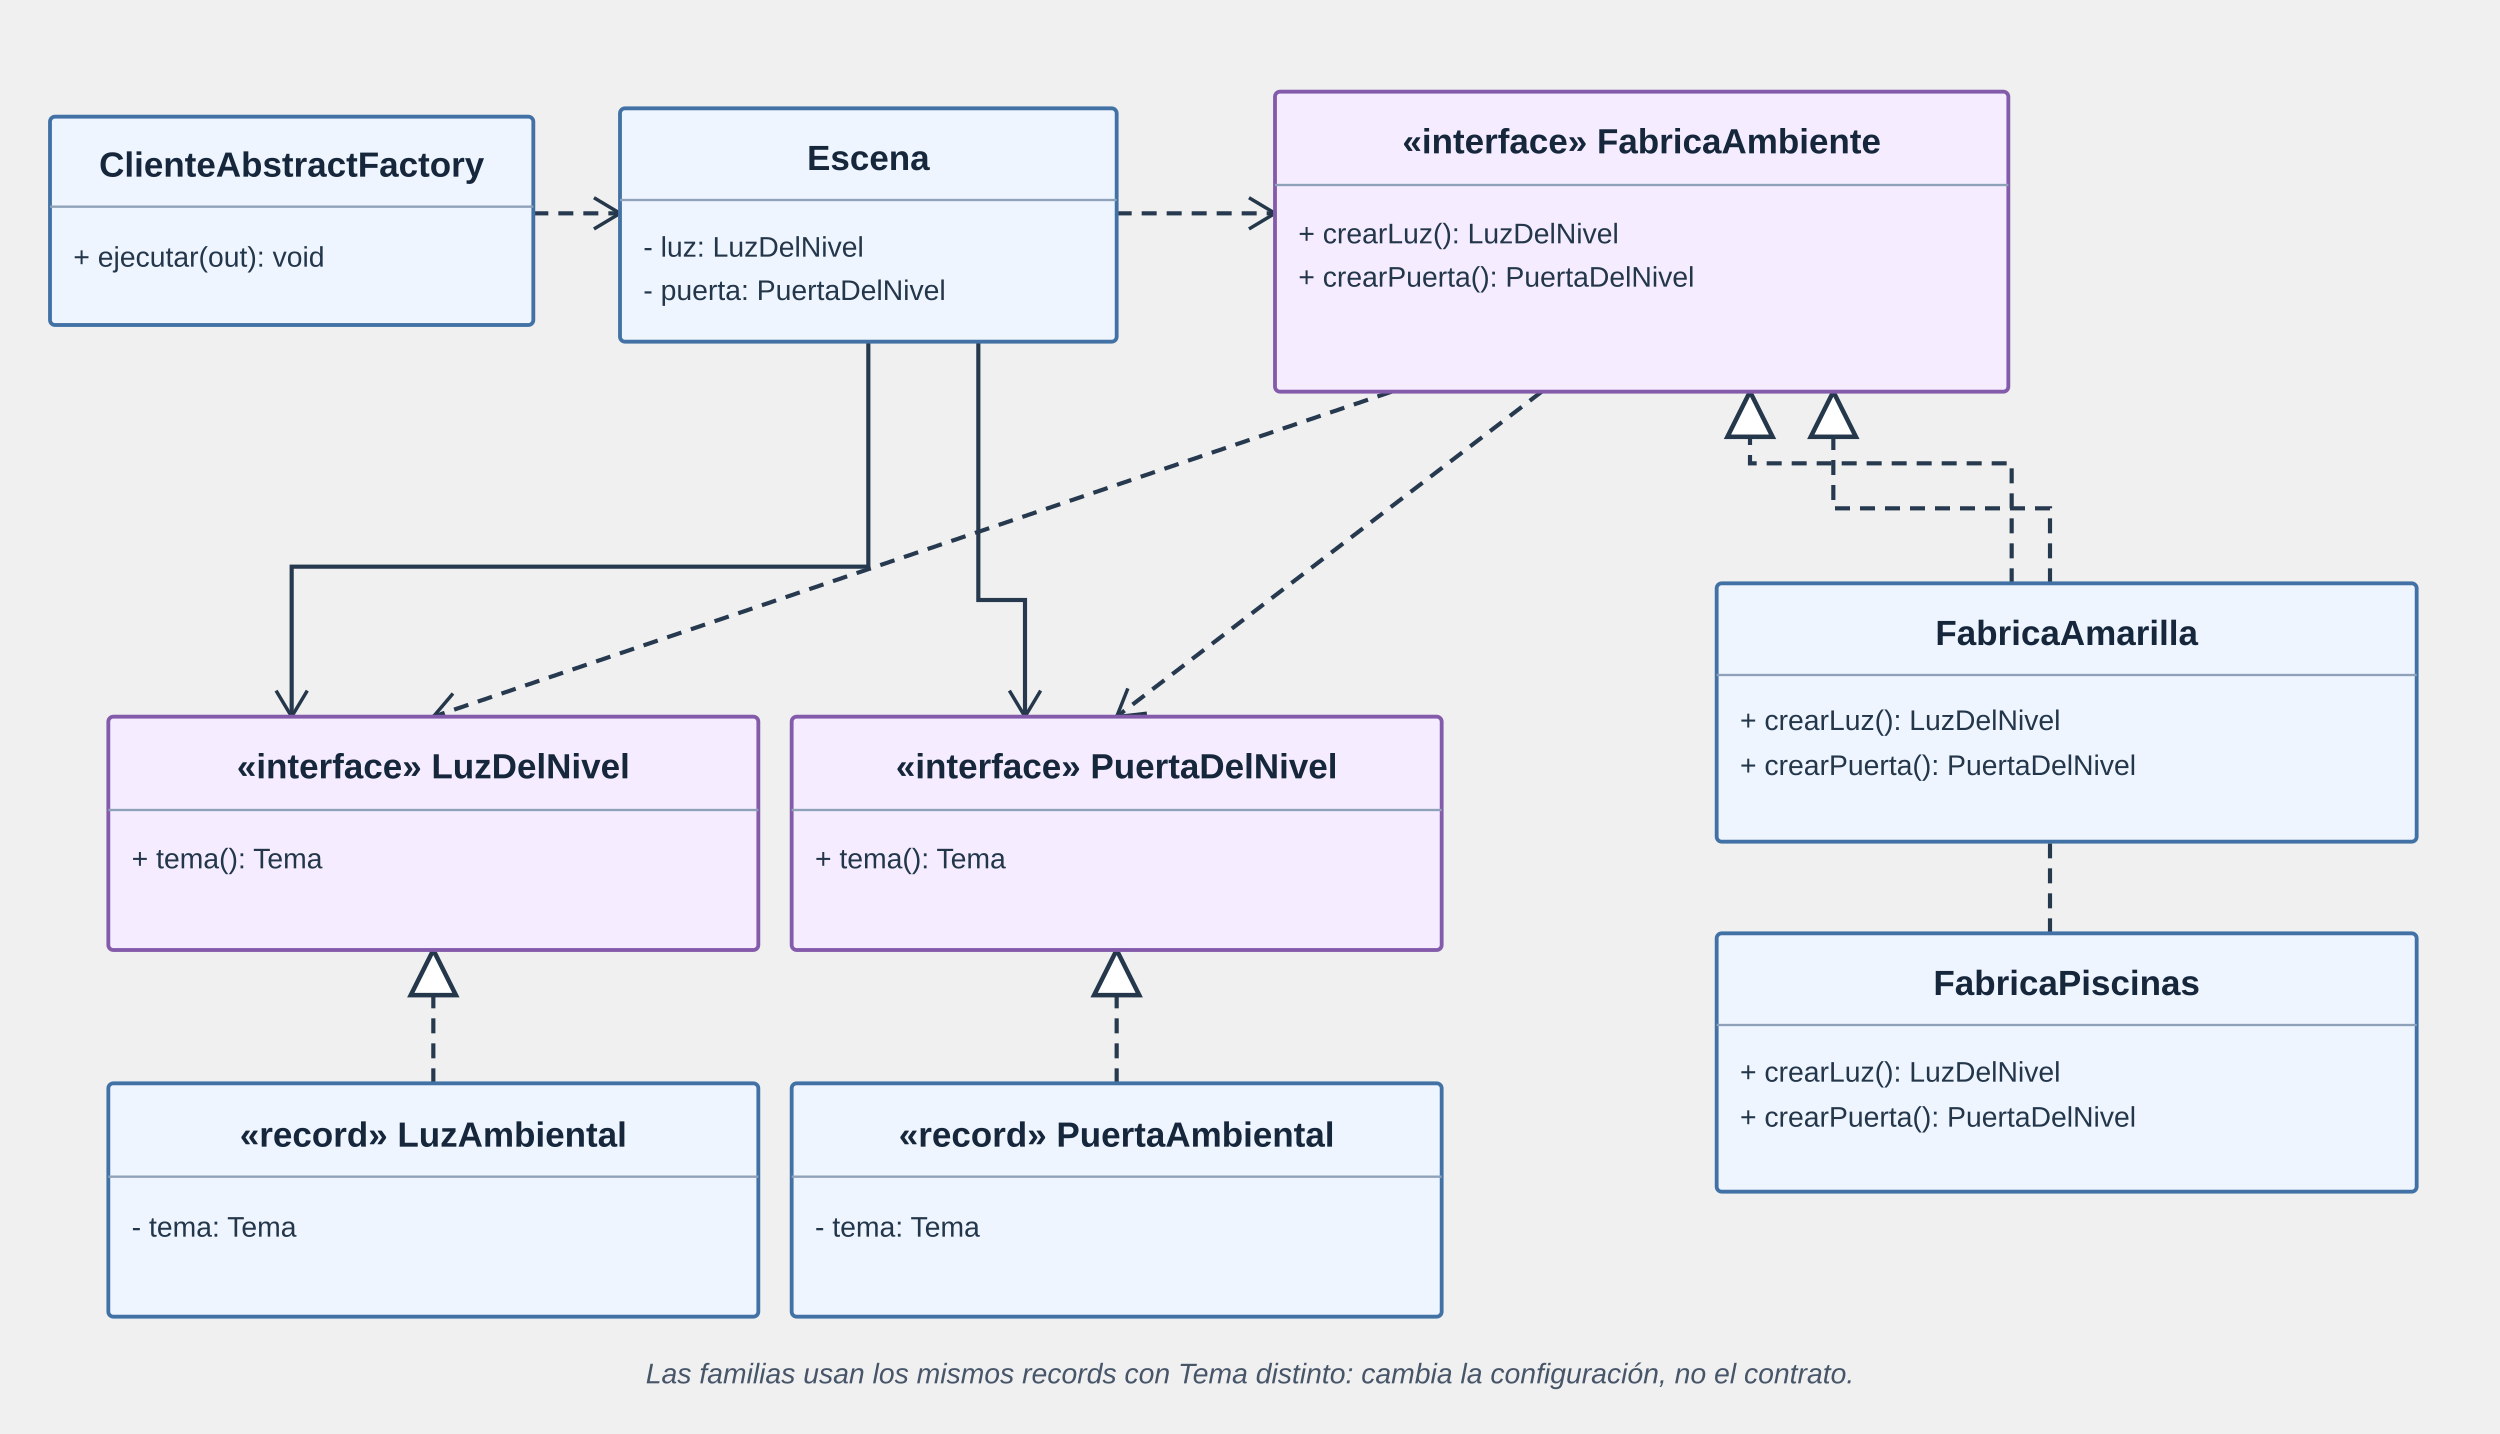
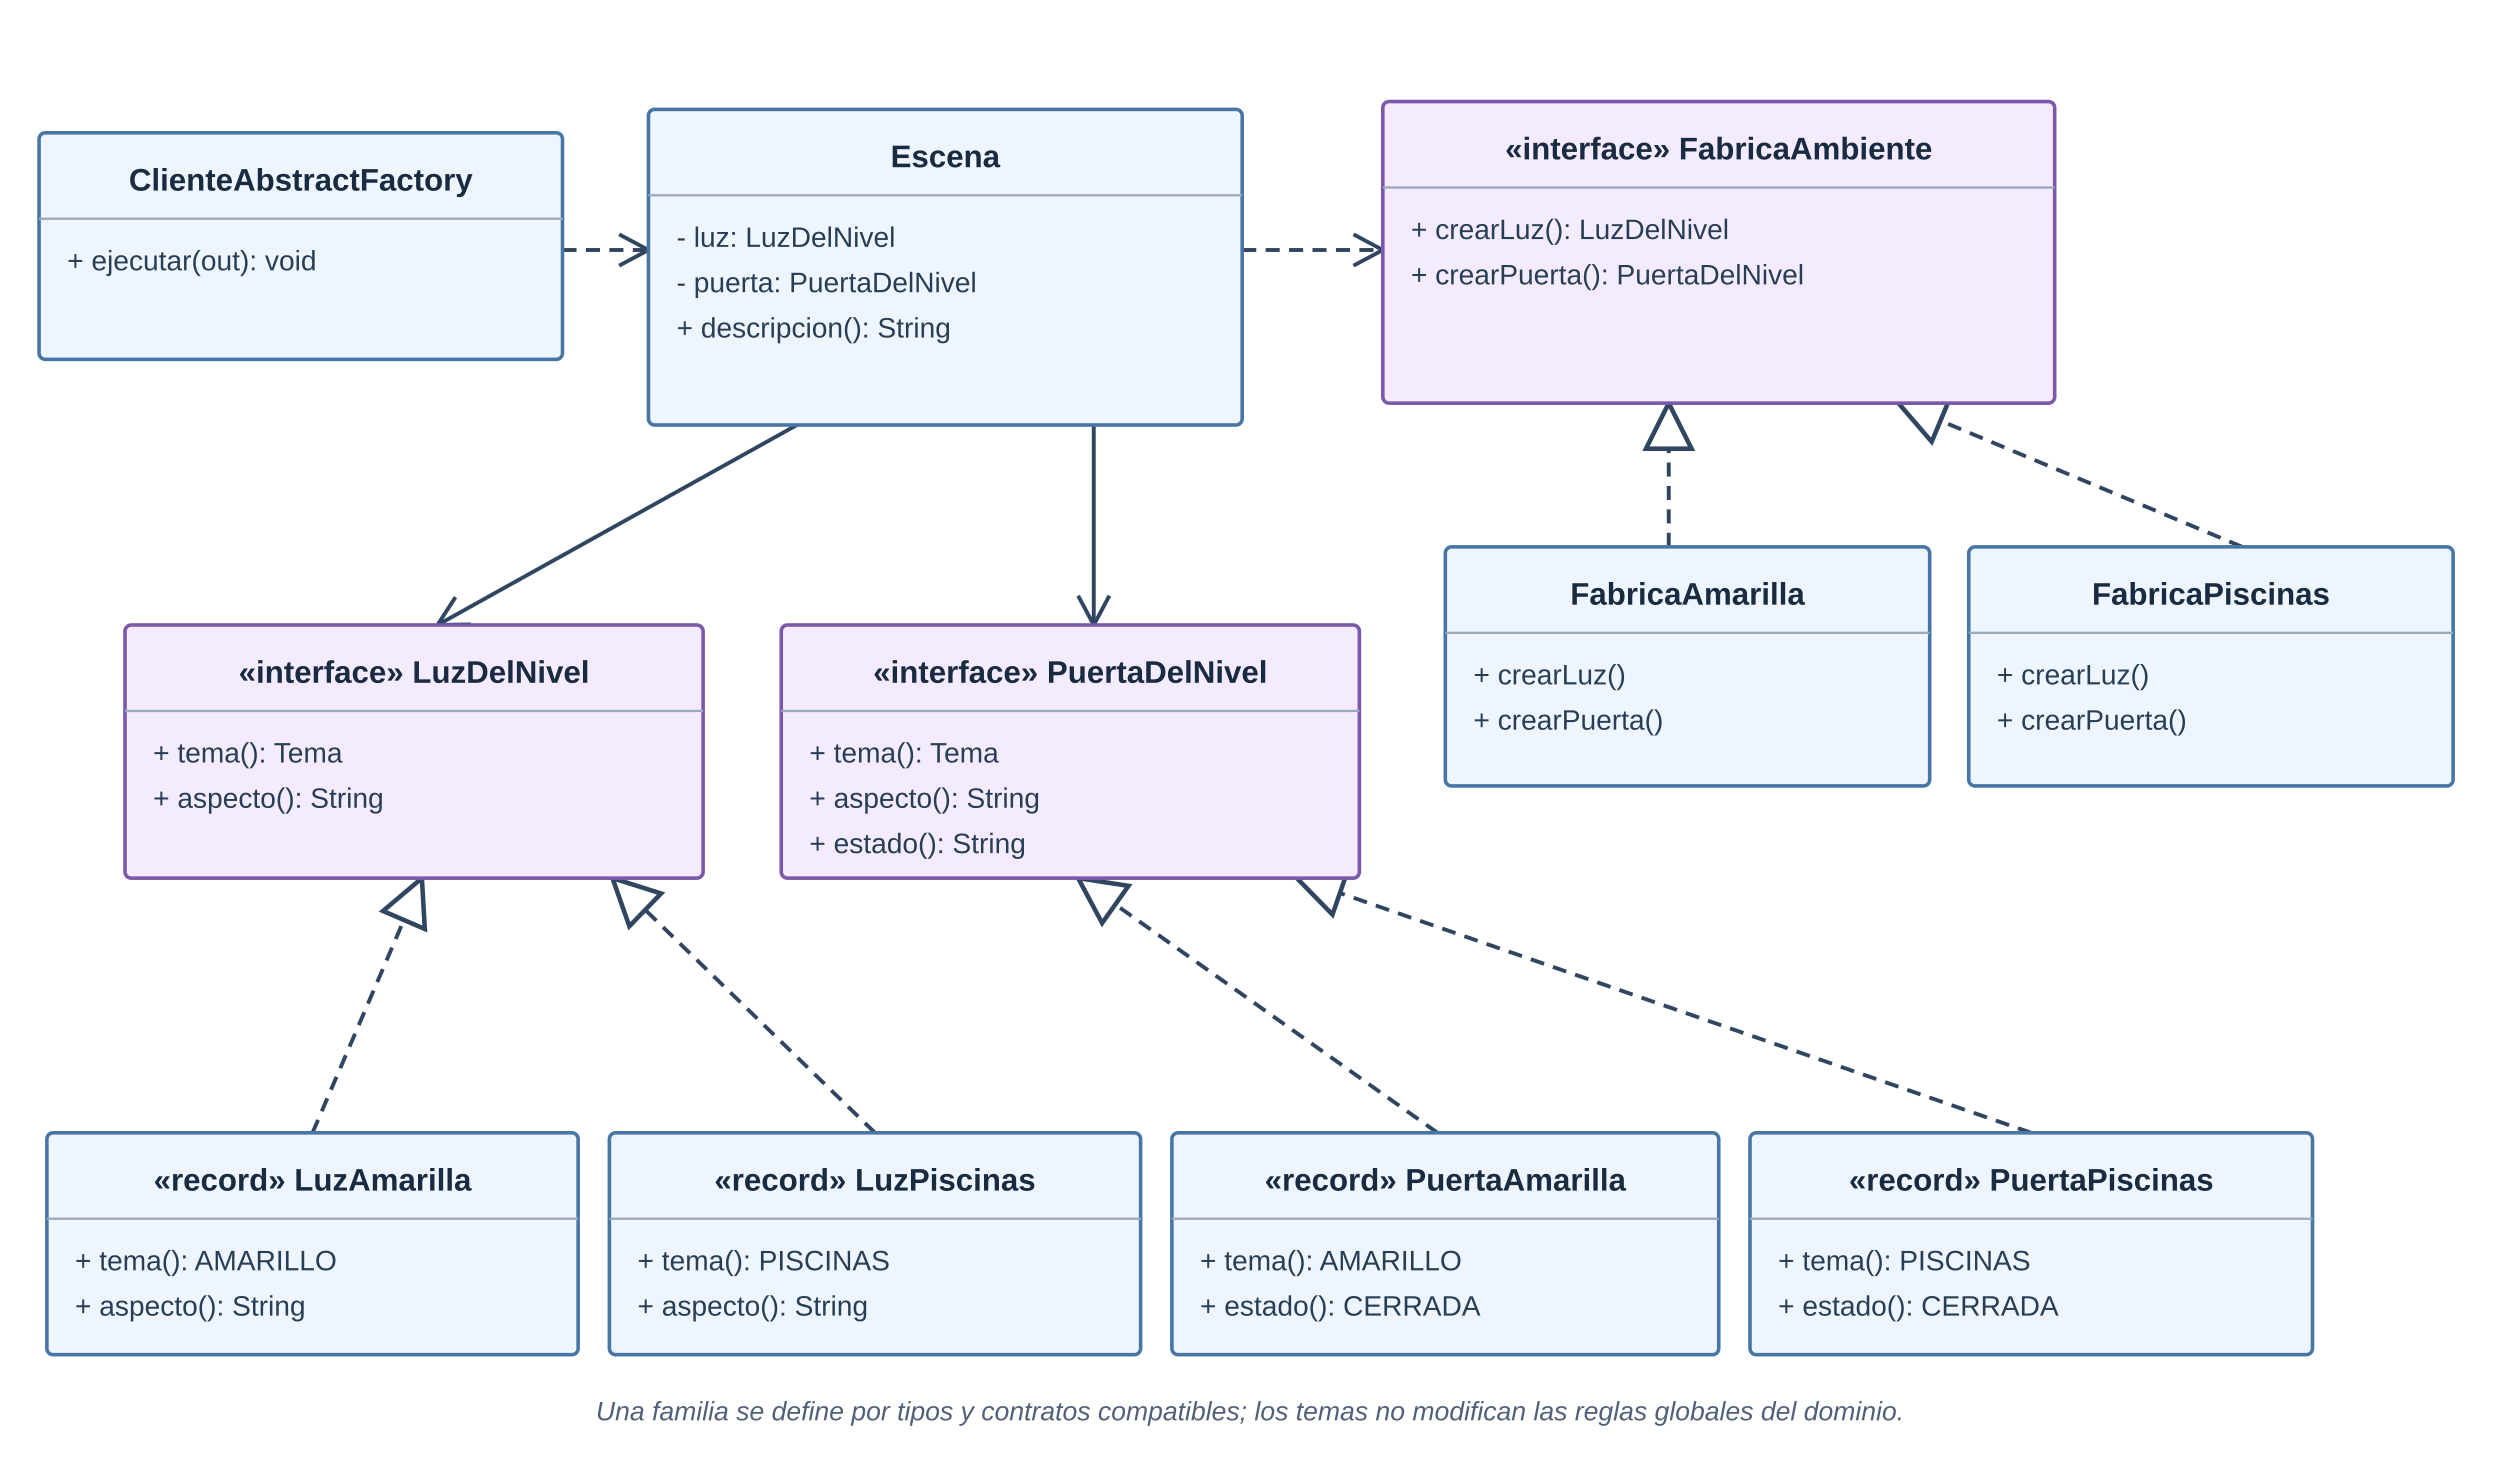
- <svg xmlns="http://www.w3.org/2000/svg" width="1500" height="860" viewBox="0 0 1500 860" role="img" aria-labelledby="titulo descripcion">
+ <svg xmlns="http://www.w3.org/2000/svg" width="1600" height="940" viewBox="0 0 1600 940" role="img" aria-labelledby="titulo descripcion">
  <defs>
-     <marker id="tri" viewBox="0 0 24 24" markerWidth="13" markerHeight="13" refX="22" refY="12" orient="auto">
-       <path d="M2 2 L22 12 L2 22 Z" fill="white" stroke="#25374a" stroke-width="2" />
+     <marker id="tri" viewBox="0 0 24 24" markerWidth="14" markerHeight="14" refX="22" refY="12" orient="auto">
+       <path d="M2 2 L22 12 L2 22 Z" fill="white" stroke="#30455f" stroke-width="2" />
    </marker>
-     <marker id="open" viewBox="0 0 24 24" markerWidth="10" markerHeight="10" refX="22" refY="12" orient="auto">
-       <path d="M7 3 L22 12 L7 21" fill="none" stroke="#25374a" stroke-width="2" />
+     <marker id="v" viewBox="0 0 24 24" markerWidth="12" markerHeight="12" refX="22" refY="12" orient="auto">
+       <path d="M7 4 L22 12 L7 20" fill="none" stroke="#30455f" stroke-width="2" />
    </marker>
  </defs>
-   <style>
- .box{fill:#eef5ff;stroke:#4272a5;stroke-width:2.3}.iface{fill:#f5edff;stroke:#845baa;stroke-width:2.3}
- .edge{stroke:#26394e;fill:none;stroke-width:2.5}.dashed{stroke-dasharray:9 6}
- .sep{stroke:#8ea1b8;stroke-width:1.4}.title{fill:#16273c;font:700 21px Arial,sans-serif;text-anchor:middle}
- .body{fill:#23364a;font:17px Arial,sans-serif}.note{fill:#475569;font:italic 17px Arial,sans-serif;text-anchor:middle}
- </style>
-   <path class="edge dashed" d="M320 128 H372" marker-end="url(#open)" />
-   <path class="edge dashed" d="M670 128 H765" marker-end="url(#open)" />
-   <path class="edge dashed" d="M1207 350 V278 H1050 V235" marker-end="url(#tri)" />
-   <path class="edge dashed" d="M1230 560 V305 H1100 V235" marker-end="url(#tri)" />
-   <path class="edge dashed" d="M835 235 L260 430" marker-end="url(#open)" />
-   <path class="edge dashed" d="M925 235 L670 430" marker-end="url(#open)" />
-   <path class="edge dashed" d="M260 650 V570" marker-end="url(#tri)" />
-   <path class="edge dashed" d="M670 650 V570" marker-end="url(#tri)" />
-   <path class="edge" d="M521 205 V340 H175 V430" marker-end="url(#open)" />
-   <path class="edge" d="M587 205 V360 H615 V430" marker-end="url(#open)" />
-   <rect class="box" x="30" y="70" width="290" height="125" rx="3" />
-   <text class="title" x="175" y="106">ClienteAbstractFactory</text>
-   <path class="sep" d="M30 124 H320" />
-   <text class="body" x="44" y="160">+ ejecutar(out): void</text>
-   <rect class="box" x="372" y="65" width="298" height="140" rx="3" />
-   <text class="title" x="521" y="102">Escena</text>
-   <path class="sep" d="M372 120 H670" />
-   <text class="body" x="386" y="154">- luz: LuzDelNivel</text>
-   <text class="body" x="386" y="180">- puerta: PuertaDelNivel</text>
-   <rect class="iface" x="765" y="55" width="440" height="180" rx="3" />
-   <text class="title" x="985" y="92">«interface» FabricaAmbiente</text>
-   <path class="sep" d="M765 111 H1205" />
-   <text class="body" x="779" y="146">+ crearLuz(): LuzDelNivel</text>
-   <text class="body" x="779" y="172">+ crearPuerta(): PuertaDelNivel</text>
-   <rect class="iface" x="65" y="430" width="390" height="140" rx="3" />
-   <text class="title" x="260" y="467">«interface» LuzDelNivel</text>
-   <path class="sep" d="M65 486 H455" />
-   <text class="body" x="79" y="521">+ tema(): Tema</text>
-   <rect class="iface" x="475" y="430" width="390" height="140" rx="3" />
-   <text class="title" x="670" y="467">«interface» PuertaDelNivel</text>
-   <path class="sep" d="M475 486 H865" />
-   <text class="body" x="489" y="521">+ tema(): Tema</text>
-   <rect class="box" x="65" y="650" width="390" height="140" rx="3" />
-   <text class="title" x="260" y="688">«record» LuzAmbiental</text>
-   <path class="sep" d="M65 706 H455" />
-   <text class="body" x="79" y="742">- tema: Tema</text>
-   <rect class="box" x="475" y="650" width="390" height="140" rx="3" />
-   <text class="title" x="670" y="688">«record» PuertaAmbiental</text>
-   <path class="sep" d="M475 706 H865" />
-   <text class="body" x="489" y="742">- tema: Tema</text>
-   <rect class="box" x="1030" y="350" width="420" height="155" rx="3" />
-   <text class="title" x="1240" y="387">FabricaAmarilla</text>
-   <path class="sep" d="M1030 405 H1450" />
-   <text class="body" x="1044" y="438">+ crearLuz(): LuzDelNivel</text>
-   <text class="body" x="1044" y="465">+ crearPuerta(): PuertaDelNivel</text>
-   <rect class="box" x="1030" y="560" width="420" height="155" rx="3" />
-   <text class="title" x="1240" y="597">FabricaPiscinas</text>
-   <path class="sep" d="M1030 615 H1450" />
-   <text class="body" x="1044" y="649">+ crearLuz(): LuzDelNivel</text>
-   <text class="body" x="1044" y="676">+ crearPuerta(): PuertaDelNivel</text>
-   <text class="note" x="750" y="830">Las familias usan los mismos records con Tema distinto: cambia la configuración, no el contrato.</text>
+   <style>.box{fill:#eef5ff;stroke:#4876a4;stroke-width:2.3}.interface{fill:#f4ebff;stroke:#7b58a8;stroke-width:2.3}.title{font:700 20px Arial,sans-serif;text-anchor:middle;fill:#192b41}.body{font:18px Arial,sans-serif;fill:#273e55}.sep{stroke:#9aabc0;stroke-width:1.5}.edge{stroke:#30455f;fill:none;stroke-width:2.5}.dash{stroke-dasharray:9 6}.note{font:italic 17px Arial,sans-serif;fill:#506078;text-anchor:middle}</style>
+   <rect width="1600" height="940" fill="#fff" />
+   <path class="edge dash" d="M360 160 H415" marker-end="url(#v)" />
+   <path class="edge dash" d="M795 160 H885" marker-end="url(#v)" />
+   <path class="edge" d="M510 272 L280 400" marker-end="url(#v)" />
+   <path class="edge" d="M700 272 L700 400" marker-end="url(#v)" />
+   <path class="edge dash" d="M1068 350 L1068 258" marker-end="url(#tri)" />
+   <path class="edge dash" d="M1435 350 L1215 258" marker-end="url(#tri)" />
+   <path class="edge dash" d="M200 725 L270 562" marker-end="url(#tri)" />
+   <path class="edge dash" d="M560 725 L392 562" marker-end="url(#tri)" />
+   <path class="edge dash" d="M920 725 L690 562" marker-end="url(#tri)" />
+   <path class="edge dash" d="M1300 725 L830 562" marker-end="url(#tri)" />
+   <rect class="box" x="25" y="85" width="335" height="145" rx="4" />
+   <text class="title" x="192.5" y="122">ClienteAbstractFactory</text>
+   <path class="sep" d="M25 140 H360" />
+   <text class="body" x="43" y="173">+ ejecutar(out): void</text>
+   <rect class="box" x="415" y="70" width="380" height="202" rx="4" />
+   <text class="title" x="605" y="107">Escena</text>
+   <path class="sep" d="M415 125 H795" />
+   <text class="body" x="433" y="158">- luz: LuzDelNivel</text>
+   <text class="body" x="433" y="187">- puerta: PuertaDelNivel</text>
+   <text class="body" x="433" y="216">+ descripcion(): String</text>
+   <rect class="interface" x="885" y="65" width="430" height="193" rx="4" />
+   <text class="title" x="1100" y="102">«interface» FabricaAmbiente</text>
+   <path class="sep" d="M885 120 H1315" />
+   <text class="body" x="903" y="153">+ crearLuz(): LuzDelNivel</text>
+   <text class="body" x="903" y="182">+ crearPuerta(): PuertaDelNivel</text>
+   <rect class="box" x="925" y="350" width="310" height="153" rx="4" />
+   <text class="title" x="1080" y="387">FabricaAmarilla</text>
+   <path class="sep" d="M925 405 H1235" />
+   <text class="body" x="943" y="438">+ crearLuz()</text>
+   <text class="body" x="943" y="467">+ crearPuerta()</text>
+   <rect class="box" x="1260" y="350" width="310" height="153" rx="4" />
+   <text class="title" x="1415" y="387">FabricaPiscinas</text>
+   <path class="sep" d="M1260 405 H1570" />
+   <text class="body" x="1278" y="438">+ crearLuz()</text>
+   <text class="body" x="1278" y="467">+ crearPuerta()</text>
+   <rect class="interface" x="80" y="400" width="370" height="162" rx="4" />
+   <text class="title" x="265" y="437">«interface» LuzDelNivel</text>
+   <path class="sep" d="M80 455 H450" />
+   <text class="body" x="98" y="488">+ tema(): Tema</text>
+   <text class="body" x="98" y="517">+ aspecto(): String</text>
+   <rect class="interface" x="500" y="400" width="370" height="162" rx="4" />
+   <text class="title" x="685" y="437">«interface» PuertaDelNivel</text>
+   <path class="sep" d="M500 455 H870" />
+   <text class="body" x="518" y="488">+ tema(): Tema</text>
+   <text class="body" x="518" y="517">+ aspecto(): String</text>
+   <text class="body" x="518" y="546">+ estado(): String</text>
+   <rect class="box" x="30" y="725" width="340" height="142" rx="4" />
+   <text class="title" x="200" y="762">«record» LuzAmarilla</text>
+   <path class="sep" d="M30 780 H370" />
+   <text class="body" x="48" y="813">+ tema(): AMARILLO</text>
+   <text class="body" x="48" y="842">+ aspecto(): String</text>
+   <rect class="box" x="390" y="725" width="340" height="142" rx="4" />
+   <text class="title" x="560" y="762">«record» LuzPiscinas</text>
+   <path class="sep" d="M390 780 H730" />
+   <text class="body" x="408" y="813">+ tema(): PISCINAS</text>
+   <text class="body" x="408" y="842">+ aspecto(): String</text>
+   <rect class="box" x="750" y="725" width="350" height="142" rx="4" />
+   <text class="title" x="925" y="762">«record» PuertaAmarilla</text>
+   <path class="sep" d="M750 780 H1100" />
+   <text class="body" x="768" y="813">+ tema(): AMARILLO</text>
+   <text class="body" x="768" y="842">+ estado(): CERRADA</text>
+   <rect class="box" x="1120" y="725" width="360" height="142" rx="4" />
+   <text class="title" x="1300" y="762">«record» PuertaPiscinas</text>
+   <path class="sep" d="M1120 780 H1480" />
+   <text class="body" x="1138" y="813">+ tema(): PISCINAS</text>
+   <text class="body" x="1138" y="842">+ estado(): CERRADA</text>
+   <text class="note" x="800" y="909">Una familia se define por tipos y contratos compatibles; los temas no modifican las reglas globales del dominio.</text>
</svg>
